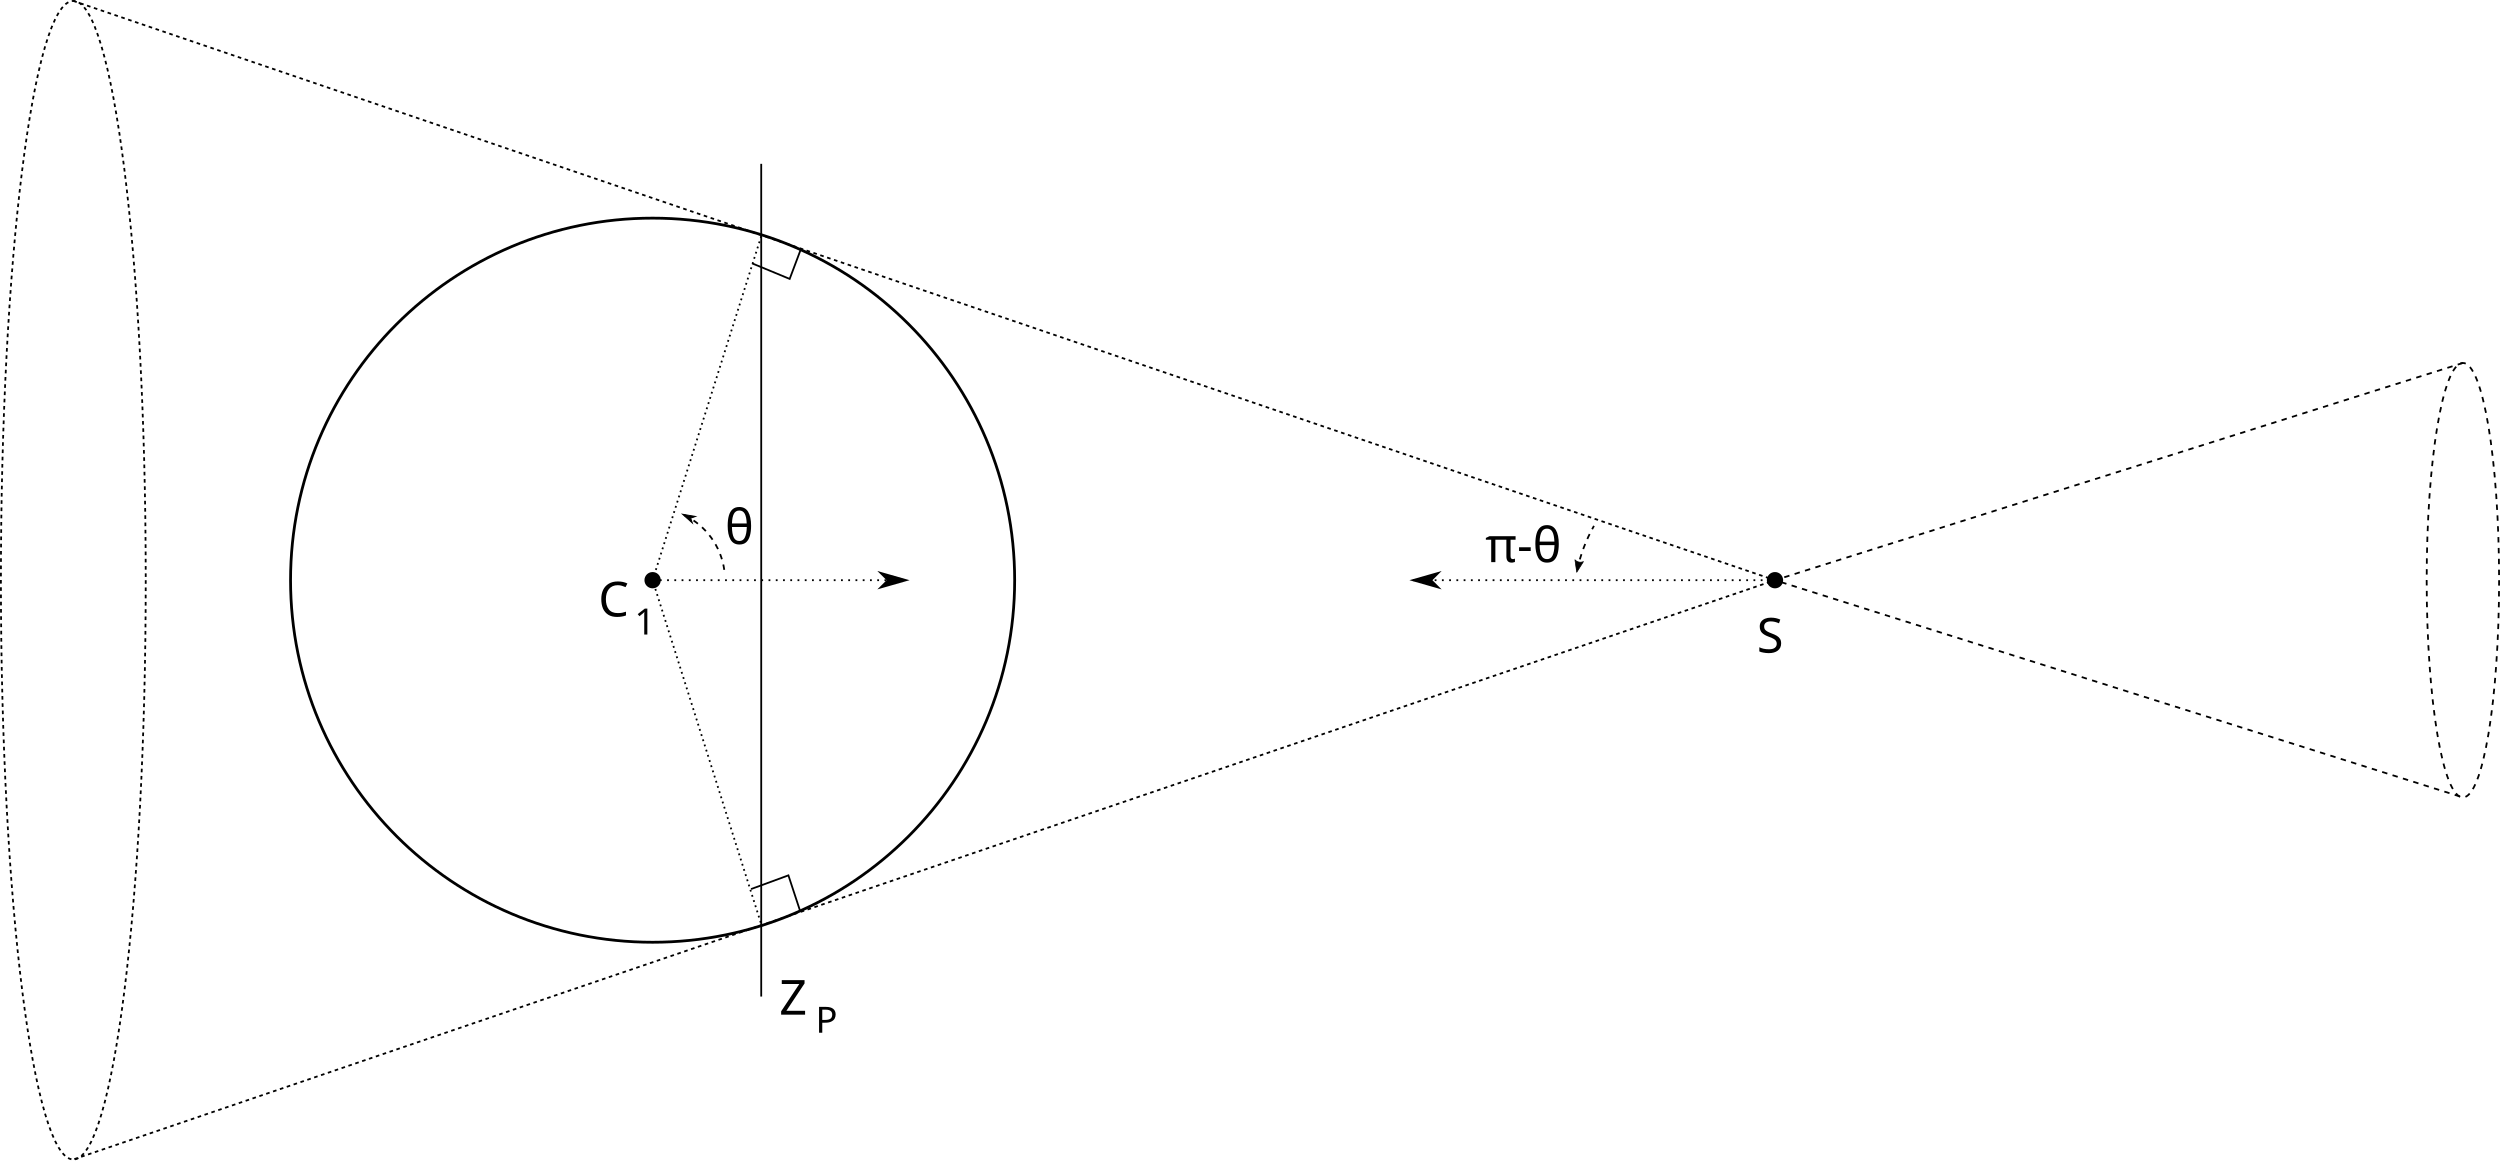
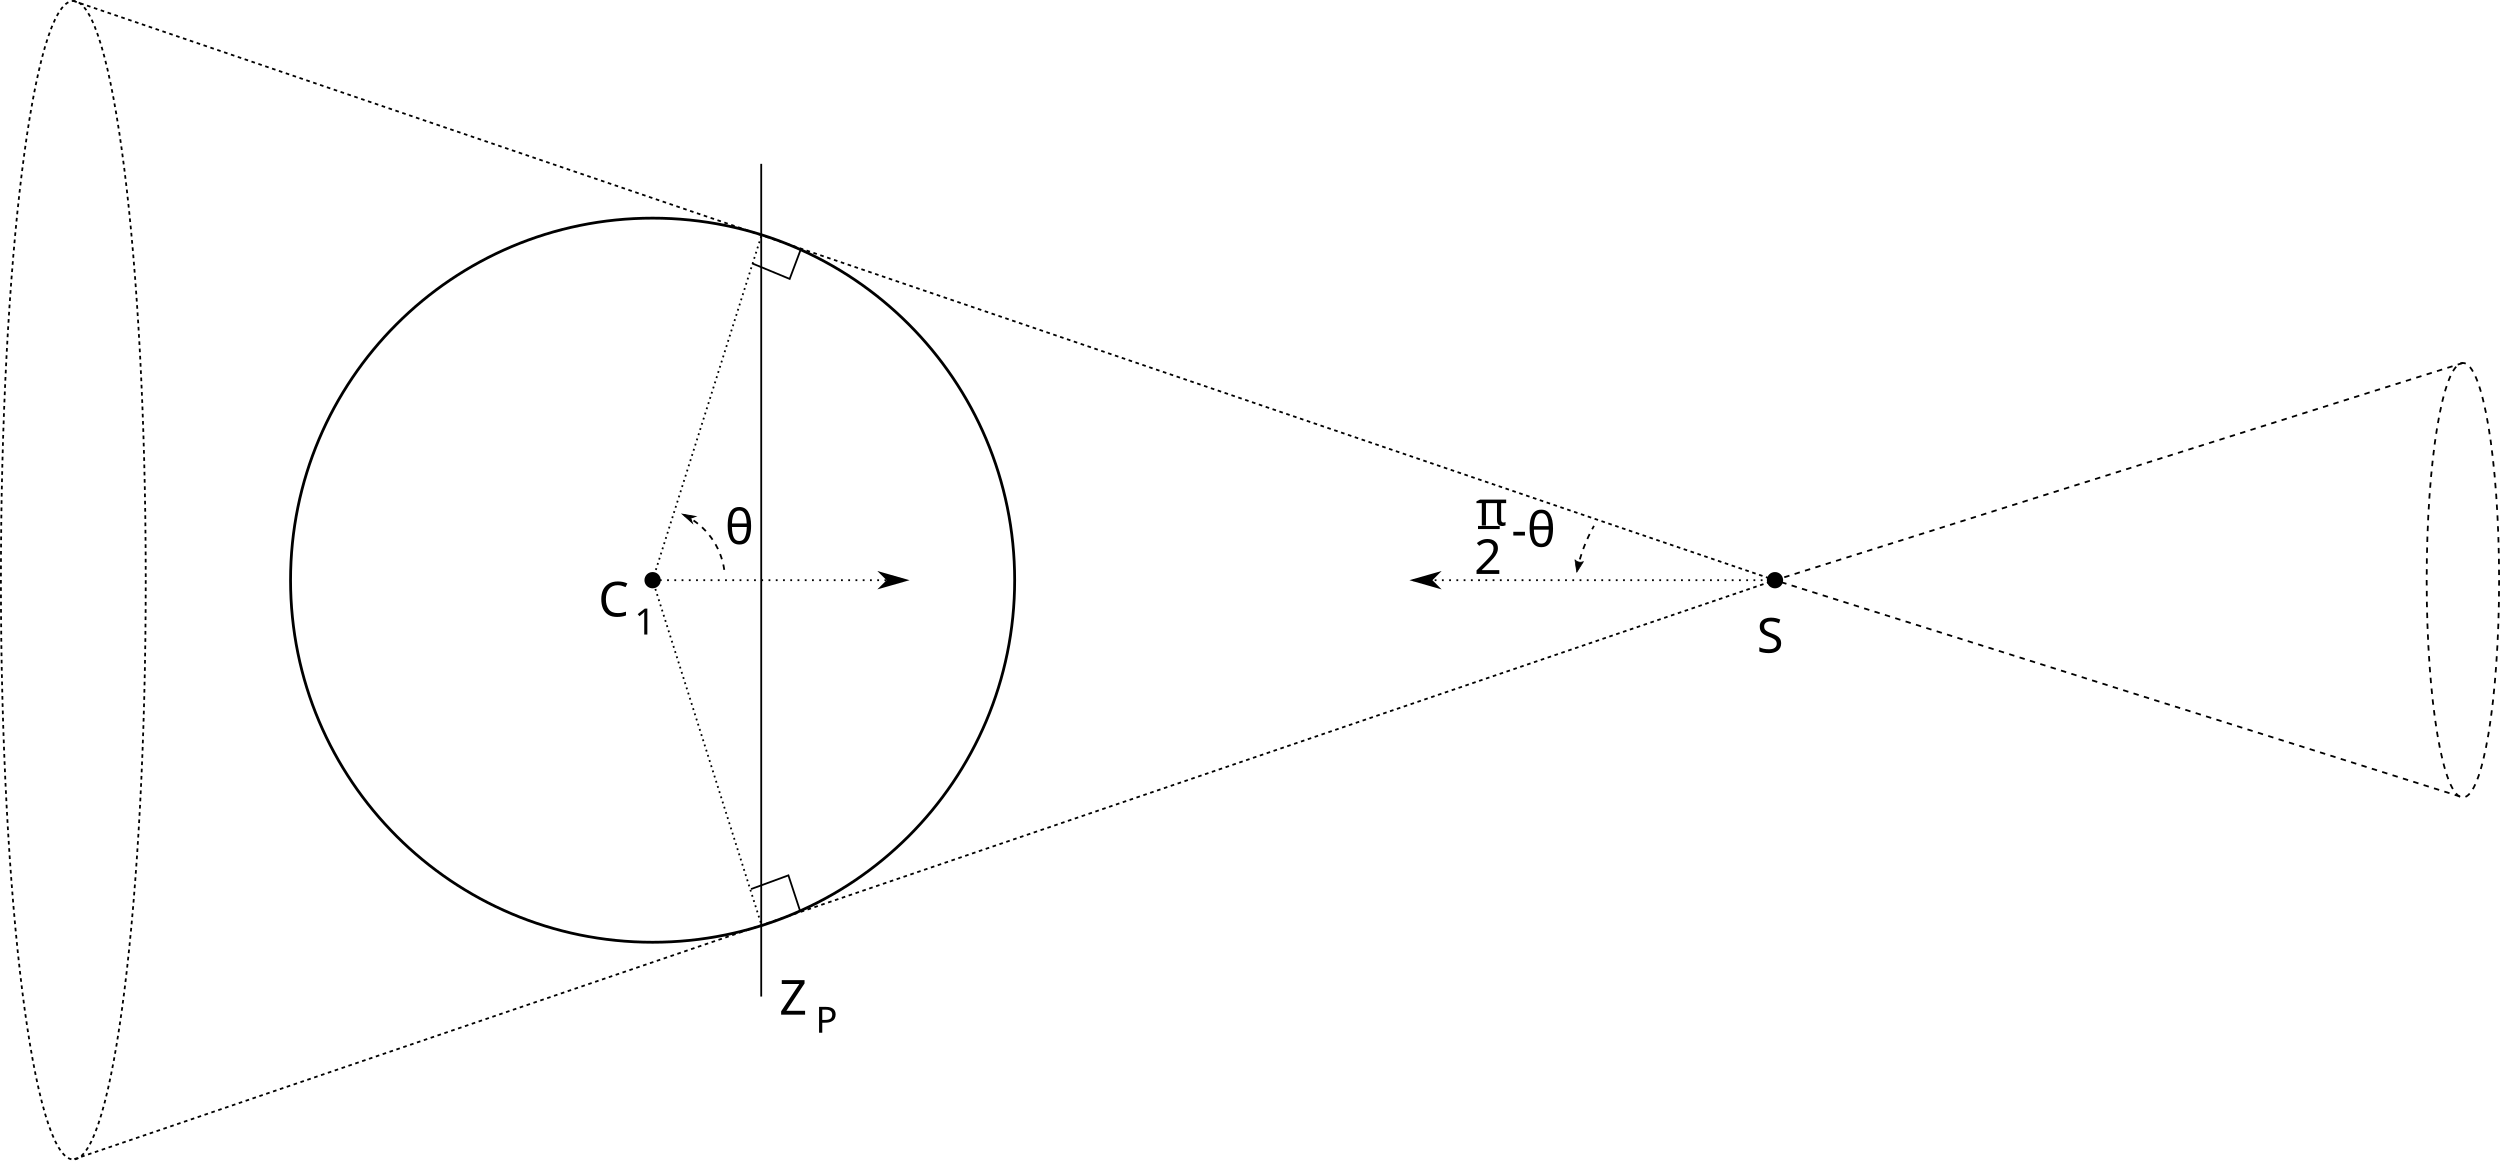
<svg xmlns="http://www.w3.org/2000/svg" width="365.39mm" height="169.598mm" viewBox="0 0 365.39 169.598" version="1.1" id="svg8">
  <defs id="defs2">
    <marker orient="auto" refY="0" refX="0" id="Arrow1Mstart" style="overflow:visible">
      <path id="path4588" d="M 0,0 5,-5 -12.5,0 5,5 Z" style="fill:#000000;fill-opacity:1;fill-rule:evenodd;stroke:#000000;stroke-width:1pt;stroke-opacity:1" transform="matrix(0.4,0,0,0.4,4,0)" />
    </marker>
    <marker orient="auto" refY="0" refX="0" id="marker6362" style="overflow:visible">
      <path id="path6360" d="M 0,0 5,-5 -12.5,0 5,5 Z" style="fill:#000000;fill-opacity:1;fill-rule:evenodd;stroke:#000000;stroke-width:1pt;stroke-opacity:1" transform="matrix(-0.8,0,0,-0.8,-10,0)" />
    </marker>
    <marker orient="auto" refY="0" refX="0" id="Arrow2Mstart" style="overflow:visible">
      <path id="path4606" style="fill:#000000;fill-opacity:1;fill-rule:evenodd;stroke:#000000;stroke-width:0.625;stroke-linejoin:round;stroke-opacity:1" d="M 8.719,4.034 -2.207,0.016 8.719,-4.002 c -1.745,2.372 -1.735,5.617 -6e-7,8.035 z" transform="scale(0.6)" />
    </marker>
    <marker orient="auto" refY="0" refX="0" id="Arrow1Lstart" style="overflow:visible">
      <path id="path4582" d="M 0,0 5,-5 -12.5,0 5,5 Z" style="fill:#000000;fill-opacity:1;fill-rule:evenodd;stroke:#000000;stroke-width:1pt;stroke-opacity:1" transform="matrix(0.8,0,0,0.8,10,0)" />
    </marker>
  </defs>
  <g id="layer1" transform="translate(0.1325005,-69.32582)">
    <circle style="fill:none;fill-opacity:1;stroke:#000000;stroke-width:0.408;stroke-miterlimit:4;stroke-dasharray:none;stroke-dashoffset:0;stroke-opacity:1" id="path3715" cy="154.125" cx="95.25" r="52.917" />
    <path style="fill:none;stroke:#000000;stroke-width:0.265;stroke-linecap:butt;stroke-linejoin:miter;stroke-miterlimit:4;stroke-dasharray:none;stroke-dashoffset:0;stroke-opacity:1" d="M 111.125,93.271 V 214.979" id="path4522" />
    <path style="fill:#000000;fill-opacity:1;stroke:#000000;stroke-width:0.265;stroke-miterlimit:4;stroke-dasharray:none;stroke-dashoffset:0;stroke-opacity:1" id="path4524" d="m 96.308,154.125 a 1.058,1.058 0 0 1 -1.054,1.058 1.058,1.058 0 0 1 -1.063,-1.049 1.058,1.058 0 0 1 1.044,-1.068 1.058,1.058 0 0 1 1.072,1.04 L 95.25,154.125 Z" />
    <path style="fill:none;stroke:#000000;stroke-width:0.265;stroke-linecap:butt;stroke-linejoin:miter;stroke-miterlimit:4;stroke-dasharray:0.265, 0.53;stroke-dashoffset:0;stroke-opacity:1" d="M 111.125,103.854 95.25,154.125 l 15.875,50.271" id="path4528" />
    <path style="fill:none;stroke:#000000;stroke-width:0.265;stroke-linecap:butt;stroke-linejoin:miter;stroke-miterlimit:4;stroke-dasharray:0.265, 0.794;stroke-dashoffset:0;stroke-opacity:1;marker-start:url(#Arrow1Lstart)" d="m 206.375,154.125 h 52.917" id="path4530" />
    <path style="fill:none;stroke:#000000;stroke-width:0.265;stroke-linecap:butt;stroke-linejoin:miter;stroke-miterlimit:4;stroke-dasharray:0.529, 0.529;stroke-dashoffset:0;stroke-opacity:1" d="M 10.583,69.458 259.292,154.125 10.583,238.792" id="path4532" />
    <path style="fill:none;fill-opacity:1;stroke:#000000;stroke-width:0.265;stroke-miterlimit:4;stroke-dasharray:0.53, 0.53;stroke-dashoffset:0;stroke-opacity:1" id="path4534" d="M 21.167,154.125 A 10.583,84.667 0 0 1 10.595,238.792 10.583,84.667 0 0 1 2.4797576e-5,154.308 10.583,84.667 0 0 1 10.549,69.459 10.583,84.667 0 0 1 21.167,153.758" />
    <path style="fill:none;stroke:#000000;stroke-width:0.265;stroke-linecap:butt;stroke-linejoin:miter;stroke-miterlimit:4;stroke-dasharray:0.794, 0.794;stroke-dashoffset:0;stroke-opacity:1" d="m 359.833,122.375 -100.542,31.75 100.542,31.75" id="path4536" />
    <path style="fill:none;fill-opacity:1;stroke:#000000;stroke-width:0.265;stroke-miterlimit:4;stroke-dasharray:0.794, 0.794;stroke-dashoffset:0;stroke-opacity:1" id="path4538" d="m 365.125,154.125 a 5.292,31.75 0 0 1 -5.286,31.75 5.292,31.75 0 0 1 -5.297,-31.681 5.292,31.75 0 0 1 5.274,-31.819 5.292,31.75 0 0 1 5.309,31.612" />
    <path style="fill:#000000;fill-opacity:1;stroke:#000000;stroke-width:0.265;stroke-miterlimit:4;stroke-dasharray:none;stroke-dashoffset:0;stroke-opacity:1" id="path4524-0" d="m 260.35,154.125 a 1.058,1.058 0 0 1 -1.054,1.058 1.058,1.058 0 0 1 -1.063,-1.049 1.058,1.058 0 0 1 1.044,-1.068 1.058,1.058 0 0 1 1.072,1.04 l -1.058,0.019 z" />
    <path style="fill:none;stroke:#000000;stroke-width:0.265px;stroke-linecap:butt;stroke-linejoin:miter;stroke-opacity:1" d="m 109.802,107.823 5.481,2.268 1.606,-4.268" id="path4563" />
    <path style="fill:none;stroke:#000000;stroke-width:0.265px;stroke-linecap:butt;stroke-linejoin:miter;stroke-opacity:1" d="m 109.636,199.267 5.461,-2.002 1.694,5.152" id="path4565" />
    <path style="fill:none;stroke:#000000;stroke-width:0.265;stroke-linecap:butt;stroke-linejoin:miter;stroke-miterlimit:4;stroke-dasharray:0.265, 0.794;stroke-dashoffset:0;stroke-opacity:1;marker-end:url(#marker6362)" d="M 95.25,154.125 H 132.292" id="path4530-4" />
    <path style="fill:none;fill-opacity:1;stroke:#000000;stroke-width:0.265;stroke-miterlimit:4;stroke-dasharray:0.795, 0.795;stroke-dashoffset:0;stroke-opacity:1;marker-start:url(#Arrow2Mstart)" id="path5412" d="m 230.386,152.625 a 22.49,22.49 0 0 1 2.447,-6.437" />
    <path style="fill:none;fill-opacity:1;stroke:#000000;stroke-width:0.265;stroke-miterlimit:4;stroke-dasharray:0.795, 0.795;stroke-dashoffset:0;stroke-opacity:1;marker-start:url(#Arrow1Mstart)" id="path6428" d="m 99.858,144.597 a 10.583,10.583 0 0 1 5.877,8.089" />
    <text xml:space="preserve" style="font-style:normal;font-variant:normal;font-weight:normal;font-stretch:normal;font-size:7.056px;line-height:1.25;font-family:sans-serif;-inkscape-font-specification:'sans-serif, Normal';font-variant-ligatures:normal;font-variant-caps:normal;font-variant-numeric:normal;font-feature-settings:normal;text-align:start;letter-spacing:0px;word-spacing:0px;writing-mode:lr-tb;text-anchor:start;fill:#000000;fill-opacity:1;stroke:none;stroke-width:0.265" x="105.833" y="148.833" id="text6536">
      <tspan id="tspan6534" x="105.833" y="148.833" style="font-style:normal;font-variant:normal;font-weight:normal;font-stretch:normal;font-size:7.056px;font-family:sans-serif;-inkscape-font-specification:'sans-serif, Normal';font-variant-ligatures:normal;font-variant-caps:normal;font-variant-numeric:normal;font-feature-settings:normal;text-align:start;writing-mode:lr-tb;text-anchor:start;stroke-width:0.265">θ</tspan>
    </text>
    <flowRoot xml:space="preserve" id="flowRoot6538" style="font-style:normal;font-weight:normal;font-size:40px;line-height:1.25;font-family:sans-serif;letter-spacing:0px;word-spacing:0px;fill:#000000;fill-opacity:1;stroke:none" transform="scale(0.2645833)">
      <flowRegion id="flowRegion6540">
        <rect id="rect6542" width="110" height="120" x="1540" y="342.52" />
      </flowRegion>
      <flowPara id="flowPara6544" />
    </flowRoot>
-     <text xml:space="preserve" style="font-style:normal;font-variant:normal;font-weight:normal;font-stretch:normal;font-size:7.056px;line-height:1.25;font-family:sans-serif;-inkscape-font-specification:'sans-serif, Normal';font-variant-ligatures:normal;font-variant-caps:normal;font-variant-numeric:normal;font-feature-settings:normal;text-align:start;letter-spacing:0px;word-spacing:0px;writing-mode:lr-tb;text-anchor:start;fill:#000000;fill-opacity:1;stroke:none;stroke-width:0.265" x="216.958" y="151.479" id="text6548">
-       <tspan id="tspan6546" x="216.958" y="151.479" style="font-style:normal;font-variant:normal;font-weight:normal;font-stretch:normal;font-size:7.056px;font-family:sans-serif;-inkscape-font-specification:'sans-serif, Normal';font-variant-ligatures:normal;font-variant-caps:normal;font-variant-numeric:normal;font-feature-settings:normal;text-align:start;writing-mode:lr-tb;text-anchor:start;stroke-width:0.265">π-θ</tspan>
-     </text>
    <text xml:space="preserve" style="font-style:normal;font-variant:normal;font-weight:normal;font-stretch:normal;font-size:7.056px;line-height:1.25;font-family:sans-serif;-inkscape-font-specification:'sans-serif, Normal';font-variant-ligatures:normal;font-variant-caps:normal;font-variant-numeric:normal;font-feature-settings:normal;text-align:start;letter-spacing:0px;word-spacing:0px;writing-mode:lr-tb;text-anchor:start;fill:#000000;fill-opacity:1;stroke:none;stroke-width:0.265" x="87.312" y="159.417" id="text6552">
      <tspan id="tspan6550" x="87.312" y="159.417" style="font-style:normal;font-variant:normal;font-weight:normal;font-stretch:normal;font-size:7.056px;font-family:sans-serif;-inkscape-font-specification:'sans-serif, Normal';font-variant-ligatures:normal;font-variant-caps:normal;font-variant-numeric:normal;font-feature-settings:normal;text-align:start;writing-mode:lr-tb;text-anchor:start;stroke-width:0.265">C</tspan>
    </text>
    <text xml:space="preserve" style="font-style:normal;font-variant:normal;font-weight:normal;font-stretch:normal;font-size:5.292px;line-height:1.25;font-family:sans-serif;-inkscape-font-specification:'sans-serif, Normal';font-variant-ligatures:normal;font-variant-caps:normal;font-variant-numeric:normal;font-feature-settings:normal;text-align:start;letter-spacing:0px;word-spacing:0px;writing-mode:lr-tb;text-anchor:start;fill:#000000;fill-opacity:1;stroke:none;stroke-width:0.265" x="92.604" y="162.062" id="text6560">
      <tspan id="tspan6558" x="92.604" y="162.062" style="font-style:normal;font-variant:normal;font-weight:normal;font-stretch:normal;font-size:5.292px;font-family:sans-serif;-inkscape-font-specification:'sans-serif, Normal';font-variant-ligatures:normal;font-variant-caps:normal;font-variant-numeric:normal;font-feature-settings:normal;text-align:start;writing-mode:lr-tb;text-anchor:start;stroke-width:0.265">1</tspan>
    </text>
    <text xml:space="preserve" style="font-style:normal;font-variant:normal;font-weight:normal;font-stretch:normal;font-size:7.056px;line-height:1.25;font-family:sans-serif;-inkscape-font-specification:'sans-serif, Normal';font-variant-ligatures:normal;font-variant-caps:normal;font-variant-numeric:normal;font-feature-settings:normal;text-align:start;letter-spacing:0px;word-spacing:0px;writing-mode:lr-tb;text-anchor:start;fill:#000000;fill-opacity:1;stroke:none;stroke-width:0.265" x="113.771" y="217.625" id="text6564">
      <tspan id="tspan6562" x="113.771" y="217.625" style="font-style:normal;font-variant:normal;font-weight:normal;font-stretch:normal;font-size:7.056px;font-family:sans-serif;-inkscape-font-specification:'sans-serif, Normal';font-variant-ligatures:normal;font-variant-caps:normal;font-variant-numeric:normal;font-feature-settings:normal;text-align:start;writing-mode:lr-tb;text-anchor:start;stroke-width:0.265">Z</tspan>
    </text>
    <text xml:space="preserve" style="font-style:normal;font-variant:normal;font-weight:normal;font-stretch:normal;font-size:5.292px;line-height:1.25;font-family:sans-serif;-inkscape-font-specification:'sans-serif, Normal';font-variant-ligatures:normal;font-variant-caps:normal;font-variant-numeric:normal;font-feature-settings:normal;text-align:start;letter-spacing:0px;word-spacing:0px;writing-mode:lr-tb;text-anchor:start;fill:#000000;fill-opacity:1;stroke:none;stroke-width:0.265" x="119.062" y="220.271" id="text6568">
      <tspan id="tspan6566" x="119.062" y="220.271" style="font-style:normal;font-variant:normal;font-weight:normal;font-stretch:normal;font-size:5.292px;font-family:sans-serif;-inkscape-font-specification:'sans-serif, Normal';font-variant-ligatures:normal;font-variant-caps:normal;font-variant-numeric:normal;font-feature-settings:normal;text-align:start;writing-mode:lr-tb;text-anchor:start;stroke-width:0.265">P</tspan>
    </text>
    <text xml:space="preserve" style="font-style:normal;font-variant:normal;font-weight:normal;font-stretch:normal;font-size:7.056px;line-height:1.25;font-family:sans-serif;-inkscape-font-specification:'sans-serif, Normal';font-variant-ligatures:normal;font-variant-caps:normal;font-variant-numeric:normal;font-feature-settings:normal;text-align:start;letter-spacing:0px;word-spacing:0px;writing-mode:lr-tb;text-anchor:start;fill:#000000;fill-opacity:1;stroke:none;stroke-width:0.265" x="256.646" y="164.708" id="text6572">
      <tspan id="tspan6570" x="256.646" y="164.708" style="font-style:normal;font-variant:normal;font-weight:normal;font-stretch:normal;font-size:7.056px;font-family:sans-serif;-inkscape-font-specification:'sans-serif, Normal';font-variant-ligatures:normal;font-variant-caps:normal;font-variant-numeric:normal;font-feature-settings:normal;text-align:start;writing-mode:lr-tb;text-anchor:start;stroke-width:0.265">S</tspan>
    </text>
+     <text xml:space="preserve" style="font-style:normal;font-weight:normal;font-size:10.583px;line-height:1.25;font-family:sans-serif;letter-spacing:0px;word-spacing:0px;fill:#000000;fill-opacity:1;stroke:none;stroke-width:0.265" x="227.542" y="191.167" id="text3754">
+       <tspan id="tspan3752" x="227.542" y="200.53" style="stroke-width:0.265" />
+     </text>
+     <text xml:space="preserve" style="font-style:normal;font-weight:normal;font-size:10.583px;line-height:1.25;font-family:sans-serif;letter-spacing:0px;word-spacing:0px;fill:#000000;fill-opacity:1;stroke:none;stroke-width:0.265" x="223.573" y="177.937" id="text3758">
+       <tspan id="tspan3756" x="223.573" y="187.301" style="stroke-width:0.265" />
+     </text>
+     <g id="g3814" transform="translate(3.648229,0.7483547)">
+       <text id="text3770" y="152.466" x="211.68" style="font-style:normal;font-variant:normal;font-weight:normal;font-stretch:normal;font-size:7.056px;line-height:1.25;font-family:sans-serif;-inkscape-font-specification:'sans-serif, Normal';font-variant-ligatures:normal;font-variant-caps:normal;font-variant-numeric:normal;font-feature-settings:normal;text-align:start;letter-spacing:0px;word-spacing:0px;writing-mode:lr-tb;text-anchor:start;fill:#000000;fill-opacity:1;stroke:none;stroke-width:0.265" xml:space="preserve">
+         <tspan style="stroke-width:0.265" y="152.466" x="211.68" id="tspan3768">2</tspan>
+       </text>
+       <text id="text3774" y="148.471" x="217.118" style="font-style:normal;font-variant:normal;font-weight:normal;font-stretch:normal;font-size:7.056px;line-height:1.25;font-family:sans-serif;-inkscape-font-specification:'sans-serif, Normal';font-variant-ligatures:normal;font-variant-caps:normal;font-variant-numeric:normal;font-feature-settings:normal;text-align:start;letter-spacing:0px;word-spacing:0px;writing-mode:lr-tb;text-anchor:start;fill:#000000;fill-opacity:1;stroke:none;stroke-width:0.265" xml:space="preserve">
+         <tspan style="stroke-width:0.265" y="148.471" x="217.118" id="tspan3772">-θ</tspan>
+       </text>
+       <text id="text3778" y="145.384" x="211.933" style="font-style:normal;font-variant:normal;font-weight:normal;font-stretch:normal;font-size:7.056px;line-height:1.25;font-family:sans-serif;-inkscape-font-specification:'sans-serif, Normal';font-variant-ligatures:normal;font-variant-caps:normal;font-variant-numeric:normal;font-feature-settings:normal;text-align:start;letter-spacing:0px;word-spacing:0px;writing-mode:lr-tb;text-anchor:start;fill:#000000;fill-opacity:1;stroke:none;stroke-width:0.265" xml:space="preserve">
+         <tspan id="tspan3780" style="stroke-width:0.265" y="145.384" x="211.933">π</tspan>
+       </text>
+       <text id="text3786" y="144.808" x="212.255" style="font-style:normal;font-variant:normal;font-weight:normal;font-stretch:normal;font-size:7.056px;line-height:1.25;font-family:sans-serif;-inkscape-font-specification:'sans-serif, Normal';font-variant-ligatures:normal;font-variant-caps:normal;font-variant-numeric:normal;font-feature-settings:normal;text-align:start;letter-spacing:0px;word-spacing:0px;writing-mode:lr-tb;text-anchor:start;fill:#000000;fill-opacity:1;stroke:none;stroke-width:0.265" xml:space="preserve">
+         <tspan style="stroke-width:0.265" y="144.808" x="212.255" id="tspan3784">_</tspan>
+       </text>
+     </g>
  </g>
</svg>
